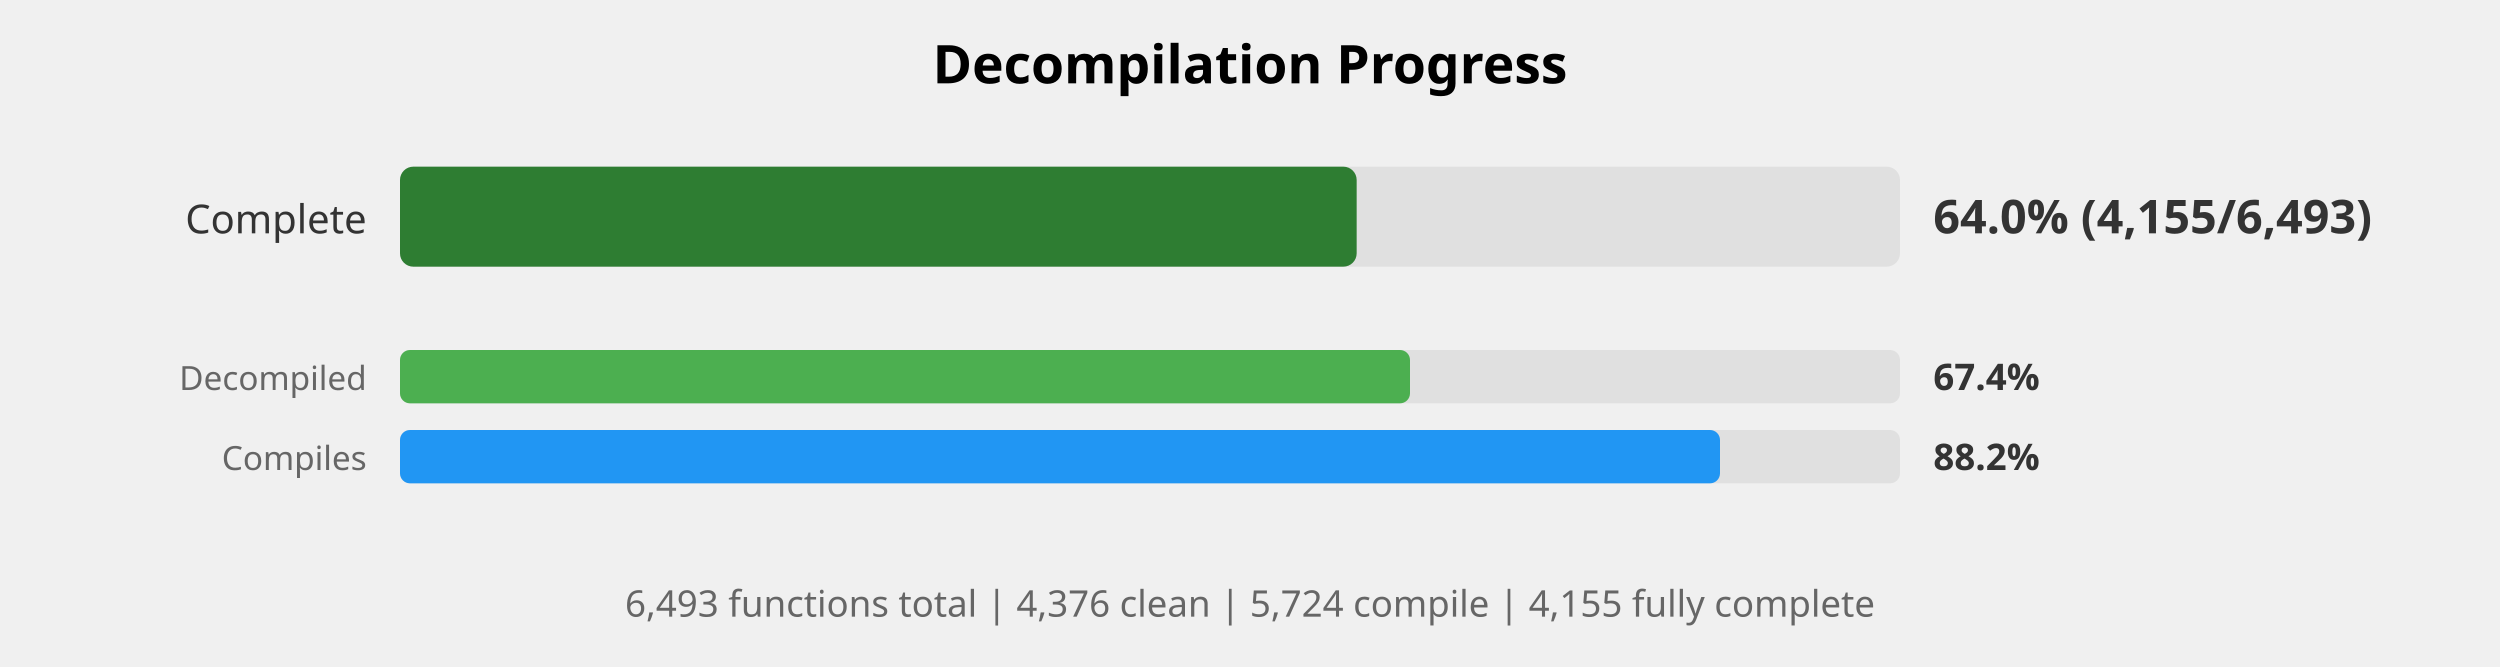
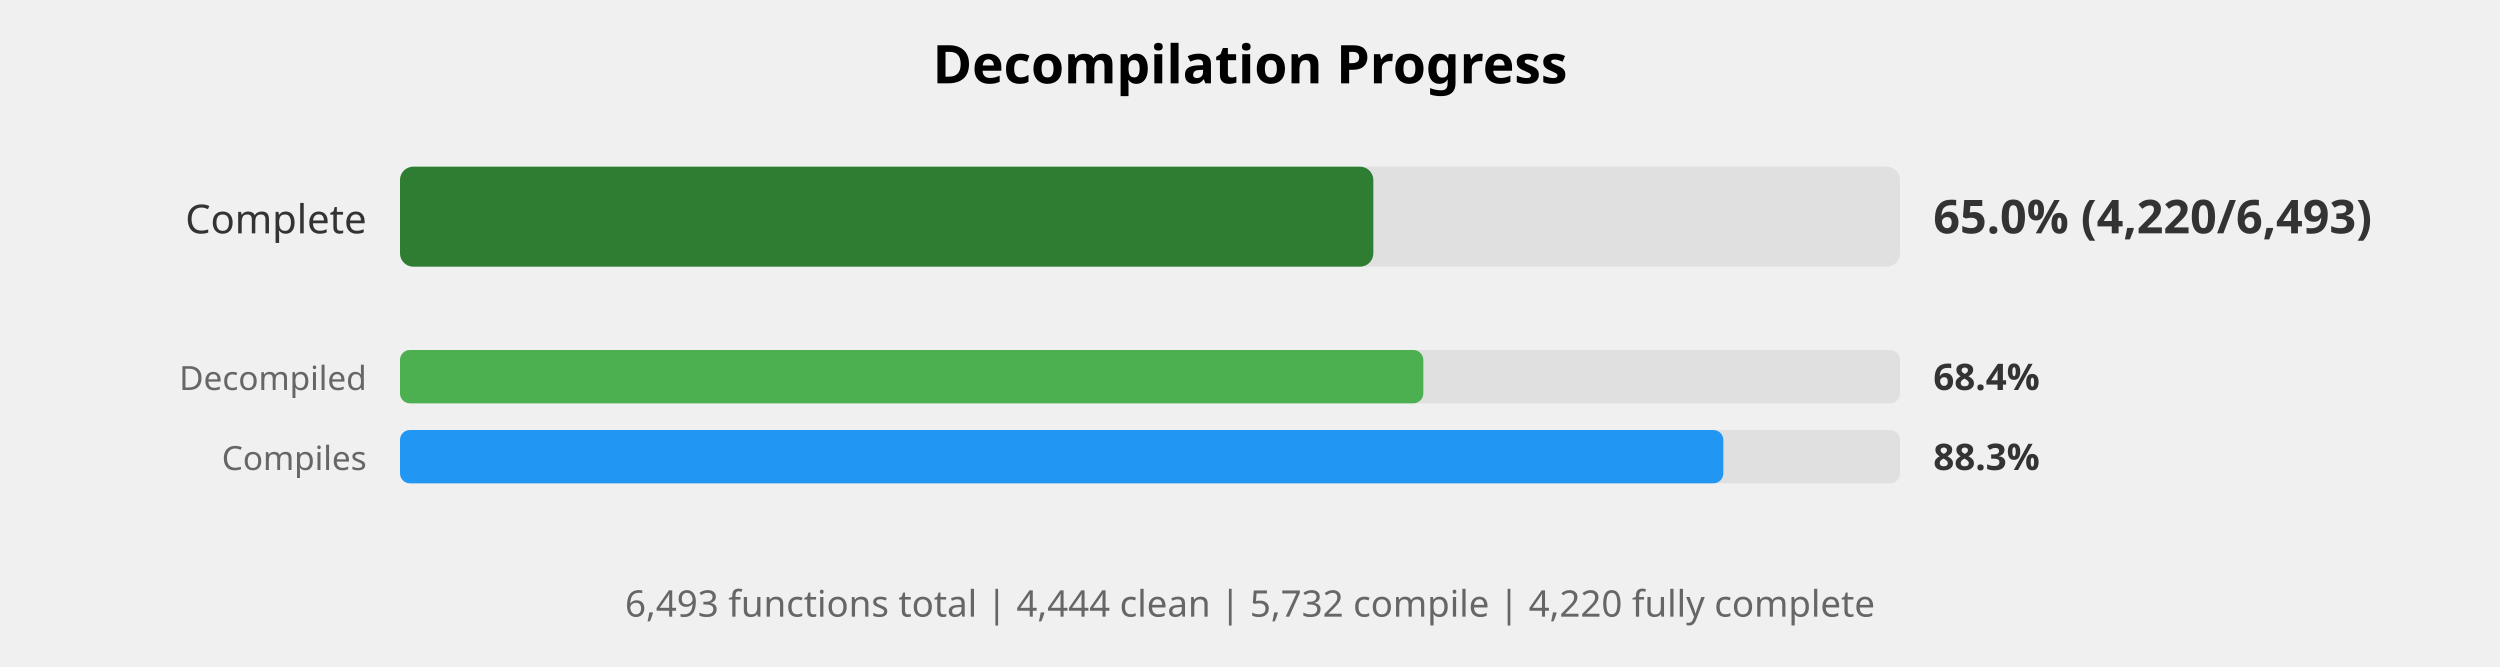
<svg xmlns="http://www.w3.org/2000/svg" width="750" height="200" viewBox="0 0 750 200">
  <style>
    .title { font: bold 16px sans-serif; }
    .label { font: 12px sans-serif; fill: #333; }
    .small-label { font: 10px sans-serif; fill: #666; }
    .percent { font: bold 14px sans-serif; fill: #333; }
    .small-percent { font: bold 11px sans-serif; fill: #333; }
    .summary { font: 11px sans-serif; fill: #666; }
  </style>
  <rect width="100%%" height="100%%" fill="white" />
  <text x="375" y="25" class="title" text-anchor="middle">Decompilation Progress</text>
  <text x="110" y="70" class="label" text-anchor="end">Complete</text>
  <rect x="120" y="50" width="450" height="30" fill="#E0E0E0" rx="4" />
-   <rect x="120" y="50" width="287" height="30" fill="#2E7D32" rx="4" />
-   <text x="580" y="70" class="percent">64.0% (4,155/6,493)</text>
+   <rect x="120" y="50" width="292" height="30" fill="#2E7D32" rx="4" />
+   <text x="580" y="70" class="percent">65.0% (4,220/6,493)</text>
  <text x="110" y="117" class="small-label" text-anchor="end">Decompiled</text>
  <rect x="120" y="105" width="450" height="16" fill="#E0E0E0" rx="3" />
-   <rect x="120" y="105" width="303" height="16" fill="#4CAF50" rx="3" />
-   <text x="580" y="117" class="small-percent">67.4%</text>
+   <rect x="120" y="105" width="307" height="16" fill="#4CAF50" rx="3" />
+   <text x="580" y="117" class="small-percent">68.4%</text>
  <text x="110" y="141" class="small-label" text-anchor="end">Compiles</text>
  <rect x="120" y="129" width="450" height="16" fill="#E0E0E0" rx="3" />
-   <rect x="120" y="129" width="396" height="16" fill="#2196F3" rx="3" />
-   <text x="580" y="141" class="small-percent">88.2%</text>
+   <rect x="120" y="129" width="397" height="16" fill="#2196F3" rx="3" />
+   <text x="580" y="141" class="small-percent">88.3%</text>
  <text x="375" y="185" class="summary" text-anchor="middle">
-     6,493 functions total | 4,376 clean | 5,724 compile | 4,155 fully complete
+     6,493 functions total | 4,444 clean | 5,732 compile | 4,220 fully complete
  </text>
</svg>
